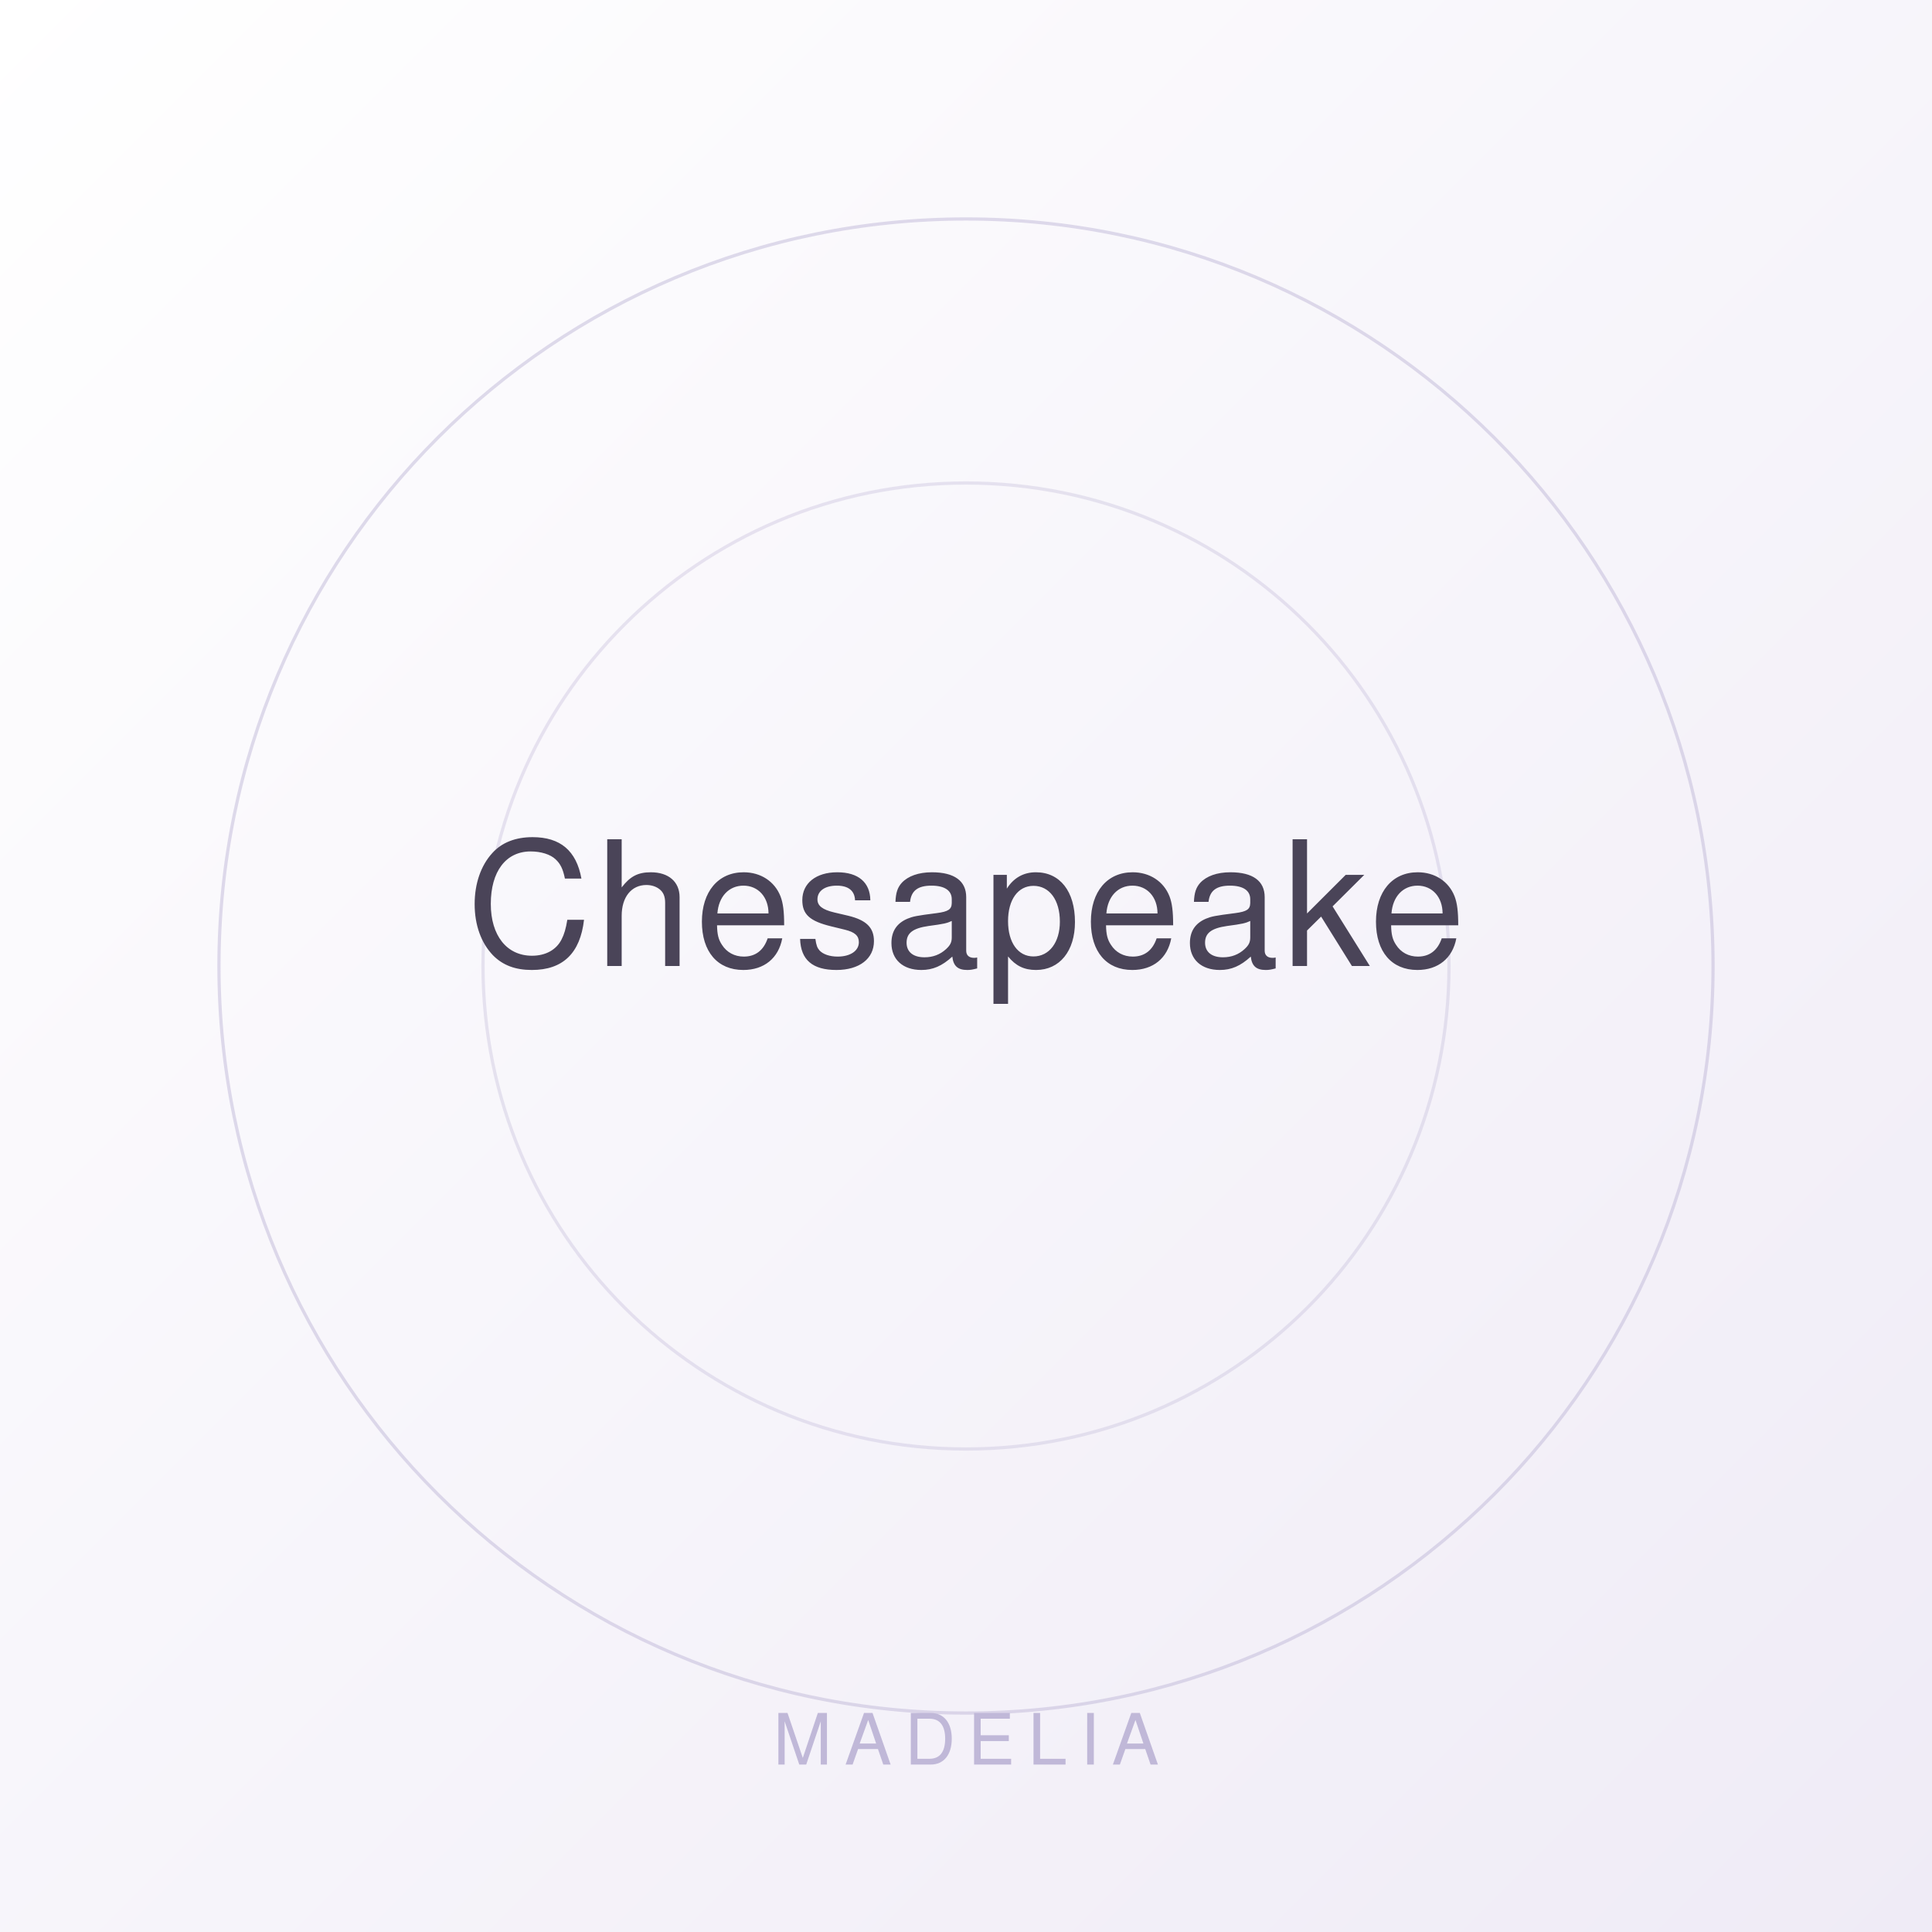
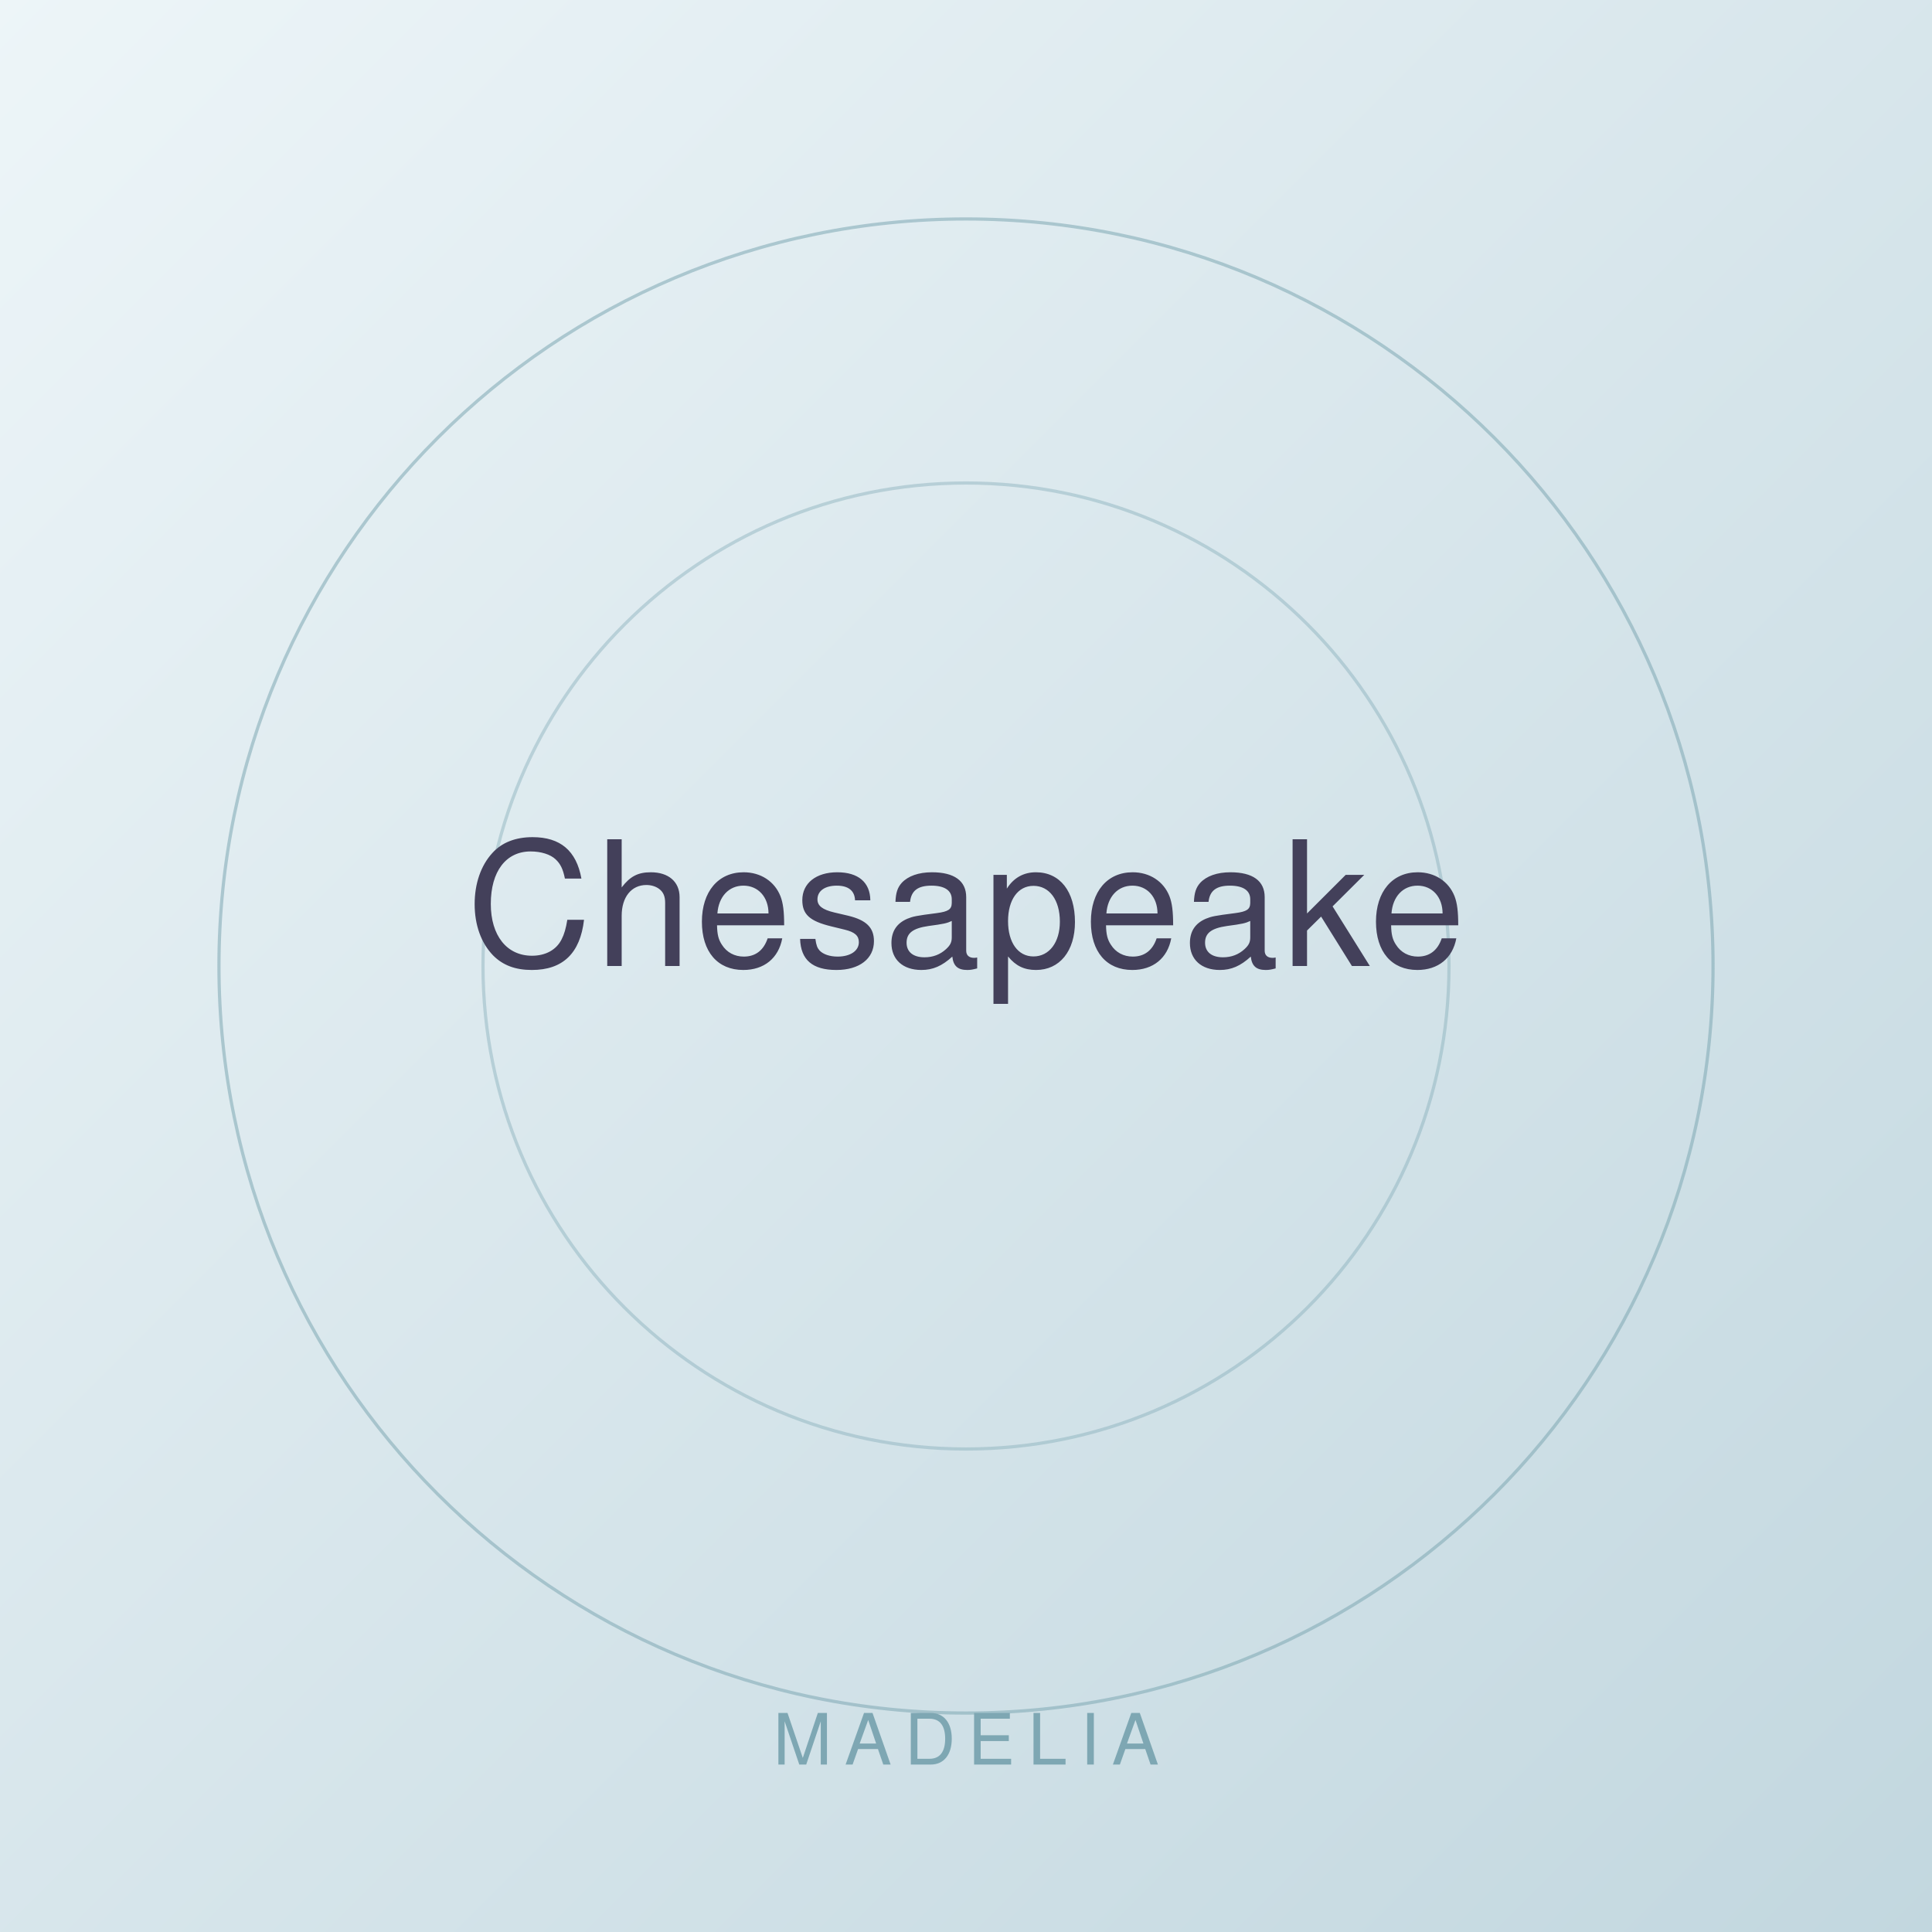
<svg xmlns="http://www.w3.org/2000/svg" viewBox="0 0 600 600" width="600" height="600">
  <defs>
    <linearGradient id="g" x1="0" y1="0" x2="1" y2="1">
-       <stop offset="0" stop-color="#ffffff" />
-       <stop offset="1" stop-color="#efebf6" />
+       <stop offset="0" stop-color="#edf5f8" />
+       <stop offset="1" stop-color="#c2d7df" />
    </linearGradient>
  </defs>
  <rect width="600" height="600" fill="url(#g)" />
-   <circle cx="300" cy="300" r="232" fill="none" stroke="#c0b8d8" stroke-width="1" opacity="0.5" />
-   <circle cx="300" cy="300" r="150" fill="none" stroke="#c0b8d8" stroke-width="1" opacity="0.35" />
-   <text text-anchor="middle" font-family="'Helvetica Neue', Helvetica, Arial, sans-serif" font-weight="200" font-size="54" fill="#4a4458" letter-spacing="1">
+   <circle cx="300" cy="300" r="232" fill="none" stroke="#7ea7b3" stroke-width="1" opacity="0.55" />
+   <circle cx="300" cy="300" r="150" fill="none" stroke="#7ea7b3" stroke-width="1" opacity="0.4" />
+   <text text-anchor="middle" font-family="'Helvetica Neue', Helvetica, Arial, sans-serif" font-weight="200" font-size="54" fill="#43405a" letter-spacing="1">
    <tspan x="300" y="300">Chesapeake</tspan>
  </text>
-   <text x="300" y="548" text-anchor="middle" font-family="'Helvetica Neue', Helvetica, Arial, sans-serif" font-weight="400" font-size="22" fill="#c0b8d8" letter-spacing="4" style="text-transform:uppercase">MADELIA</text>
+   <text x="300" y="548" text-anchor="middle" font-family="'Helvetica Neue', Helvetica, Arial, sans-serif" font-weight="400" font-size="22" fill="#7ea7b3" letter-spacing="4" style="text-transform:uppercase">MADELIA</text>
</svg>
